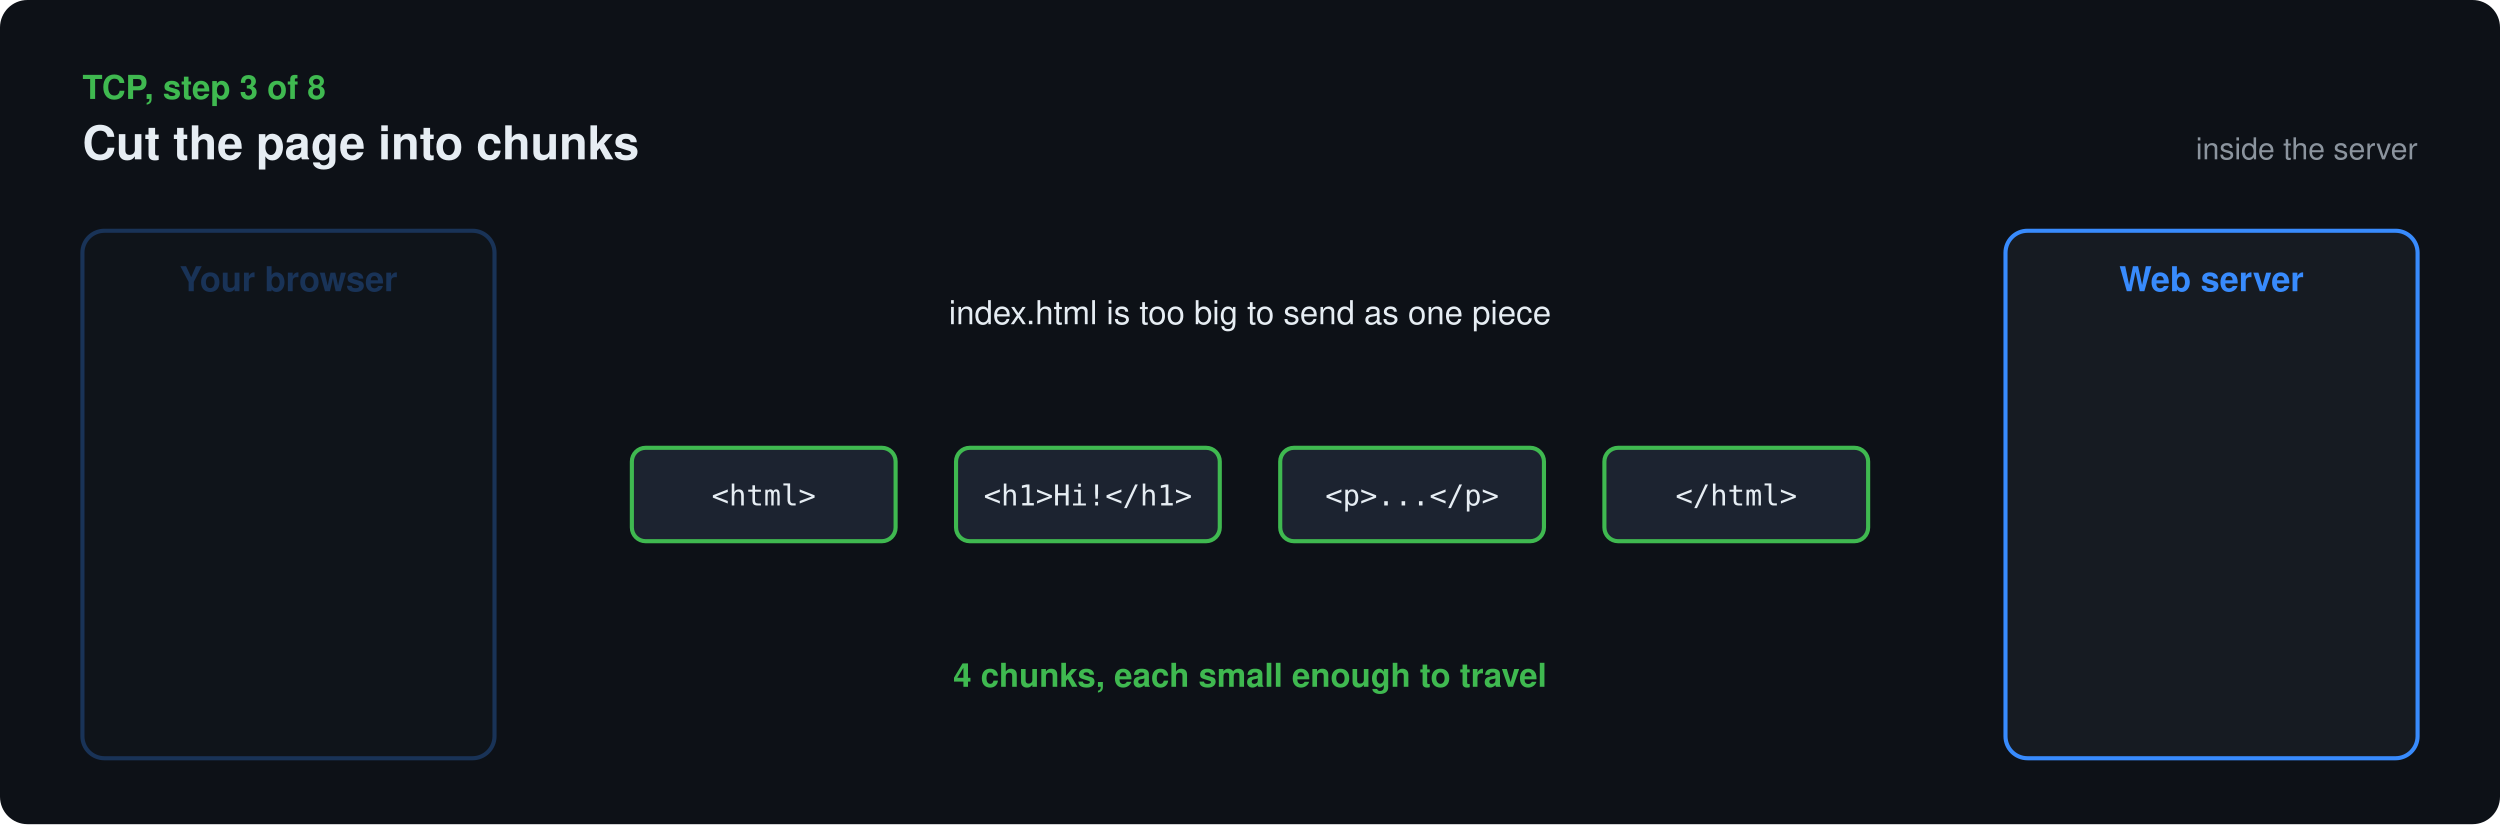
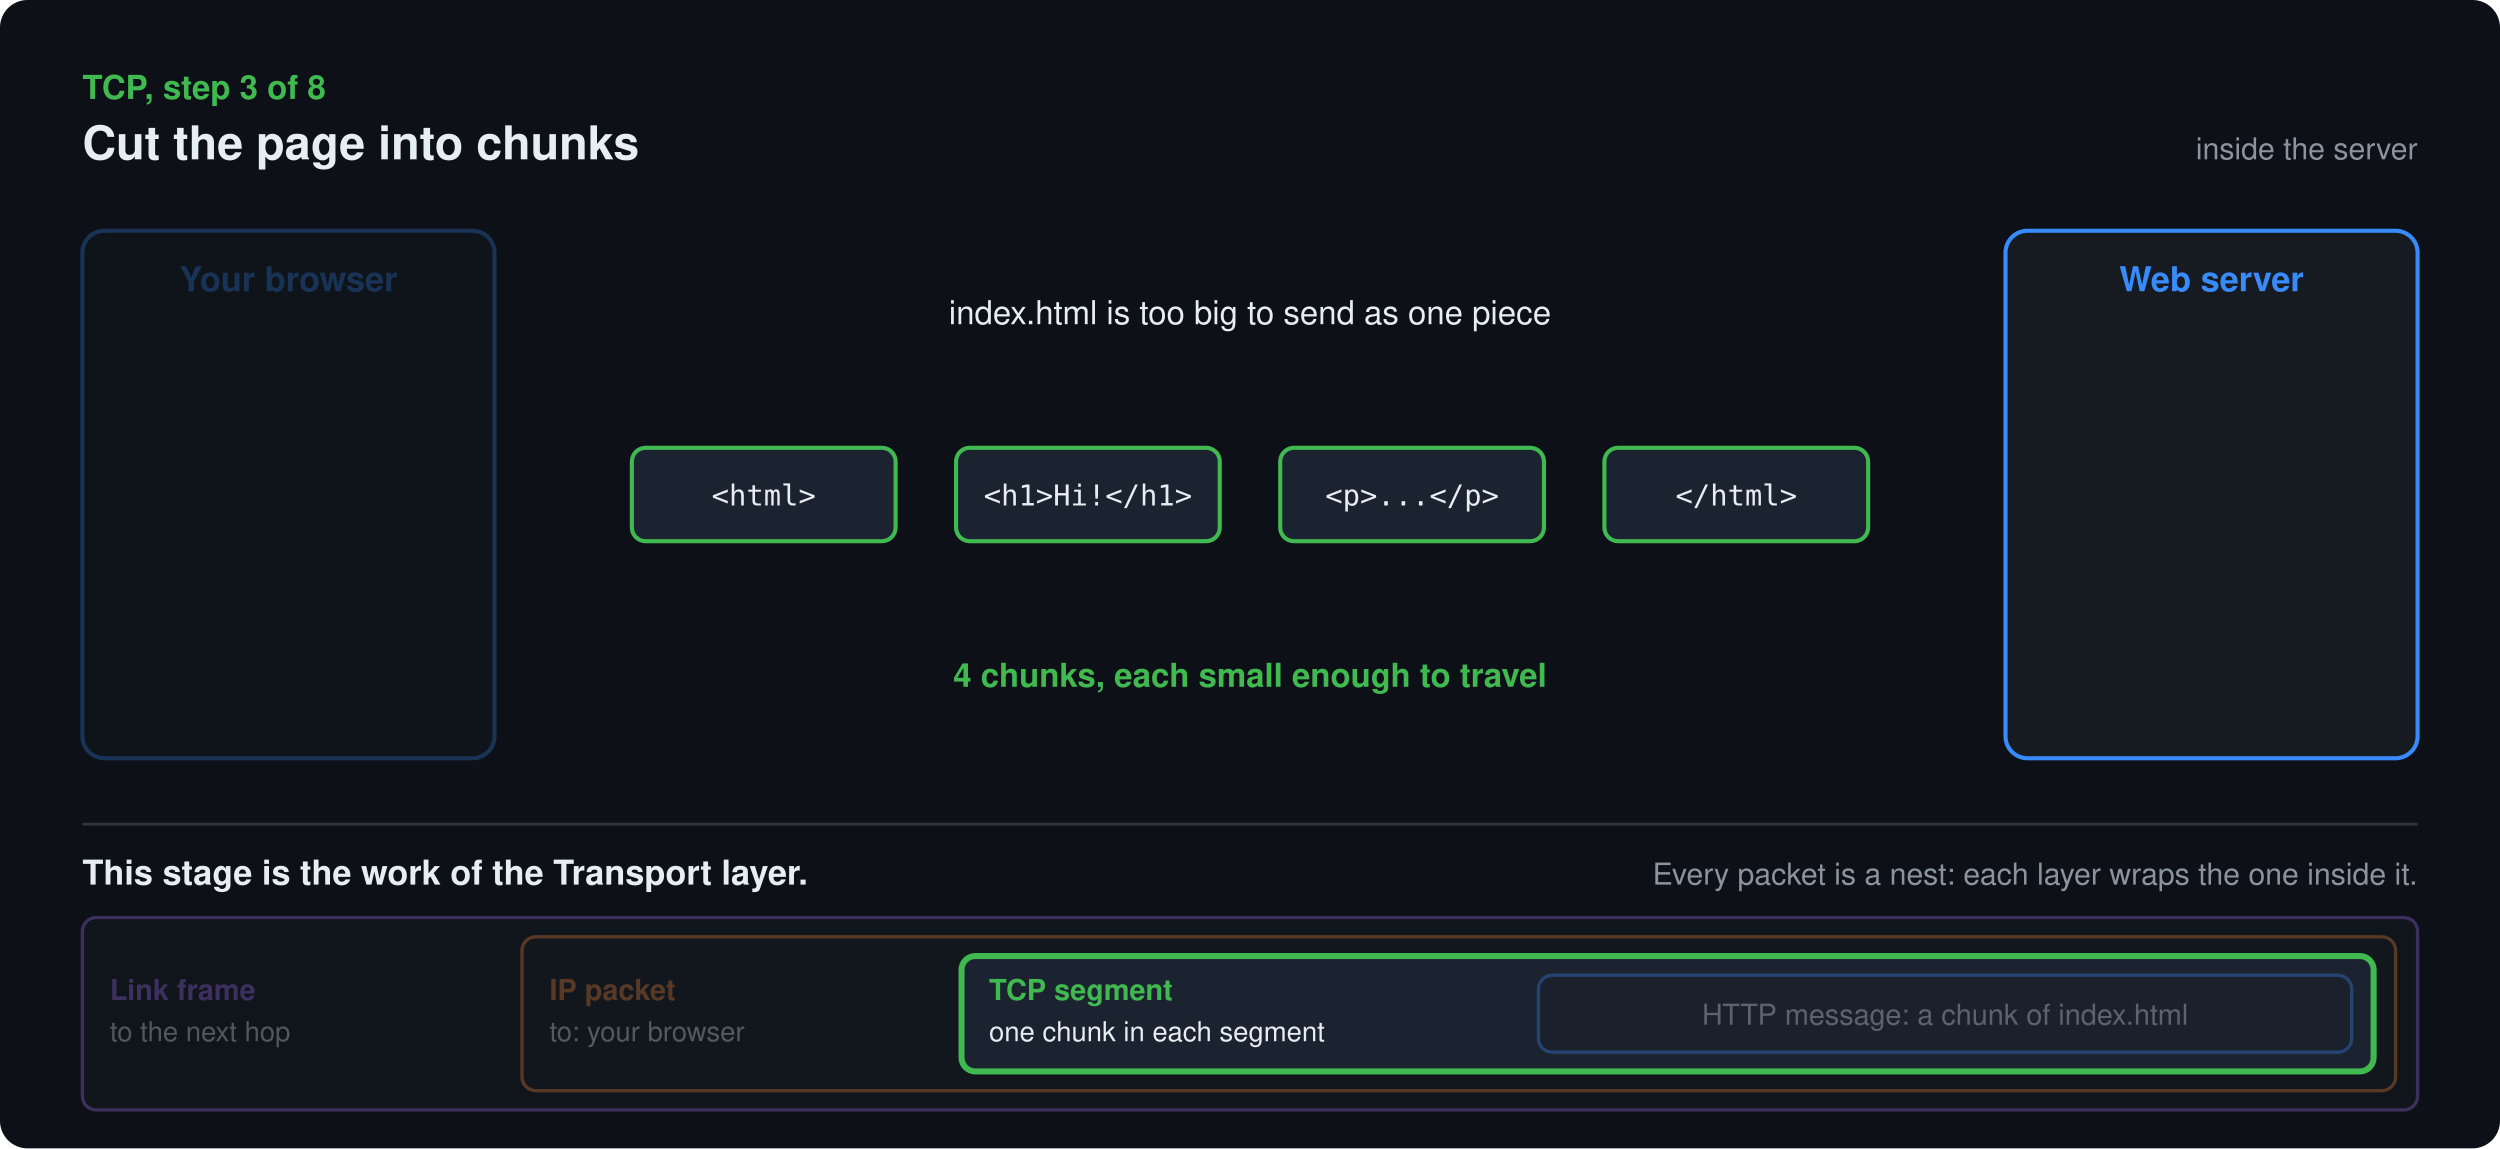
- <svg xmlns="http://www.w3.org/2000/svg" viewBox="0 0 910 300" width="910" height="300" font-family="-apple-system, 'Segoe UI', Helvetica, Arial, sans-serif" font-size="12">
+ <svg xmlns="http://www.w3.org/2000/svg" viewBox="0 0 910 418" width="910" height="418" font-family="-apple-system, 'Segoe UI', Helvetica, Arial, sans-serif" font-size="12">
  <style>@keyframes cut{0%,10%{opacity:0}12%,34%{opacity:1}36%,100%{opacity:0}} .cut{opacity:0;animation:cut 9s linear infinite} @keyframes s0{0%,36%{opacity:1;transform:translate(311.0px,180px)}36.5%{opacity:1;transform:translate(311.0px,180px)}58.0%{opacity:1;transform:translate(278.0px,180px)}59.5%,100%{opacity:1;transform:translate(278.0px,180px)}} .s0{opacity:1;transform:translate(278.0px,180px);animation:s0 9s linear infinite} @keyframes s1{0%,36%{opacity:1;transform:translate(407.0px,180px)}36.5%{opacity:1;transform:translate(407.0px,180px)}58.0%{opacity:1;transform:translate(396.0px,180px)}59.5%,100%{opacity:1;transform:translate(396.0px,180px)}} .s1{opacity:1;transform:translate(396.0px,180px);animation:s1 9s linear infinite} @keyframes s2{0%,36%{opacity:1;transform:translate(503.0px,180px)}36.5%{opacity:1;transform:translate(503.0px,180px)}58.0%{opacity:1;transform:translate(514.0px,180px)}59.5%,100%{opacity:1;transform:translate(514.0px,180px)}} .s2{opacity:1;transform:translate(514.0px,180px);animation:s2 9s linear infinite} @keyframes s3{0%,36%{opacity:1;transform:translate(599.0px,180px)}36.5%{opacity:1;transform:translate(599.0px,180px)}58.0%{opacity:1;transform:translate(632.0px,180px)}59.5%,100%{opacity:1;transform:translate(632.0px,180px)}} .s3{opacity:1;transform:translate(632.0px,180px);animation:s3 9s linear infinite} @keyframes done{0%,62%{opacity:0}64%,96%{opacity:1}100%{opacity:0}} .done{animation:done 9s linear infinite} @media (prefers-reduced-motion: reduce){*{animation:none!important}}</style>
  <defs>
    <marker id="m8b949e" viewBox="0 0 10 10" refX="9" refY="5" markerWidth="7" markerHeight="7" orient="auto-start-reverse">
      <path d="M0 0 L10 5 L0 10 z" fill="#8b949e" />
    </marker>
  </defs>
-   <rect width="910" height="300" rx="10" fill="#0d1117" />
+   <rect width="910" height="418" rx="10" fill="#0d1117" />
  <text x="30" y="36" fill="#3fb950" font-size="12" font-weight="700">TCP, step 3 of 8</text>
  <text x="30" y="58" fill="#e6edf3" font-size="17" font-weight="700">Cut the page into chunks</text>
  <text x="880" y="58" text-anchor="end" fill="#8b949e" font-size="11">inside the server</text>
  <g opacity=".28">
    <rect x="30" y="84" width="150" height="192" rx="8" fill="#161b22" stroke="#388bfd" stroke-width="1.5" />
    <text x="105" y="106" text-anchor="middle" fill="#388bfd" font-size="12.5" font-weight="700">Your browser</text>
  </g>
  <g>
    <rect x="730" y="84" width="150" height="192" rx="8" fill="#161b22" stroke="#388bfd" stroke-width="1.5" />
    <text x="805" y="106" text-anchor="middle" fill="#388bfd" font-size="12.5" font-weight="700">Web server</text>
  </g>
  <text x="455" y="118" text-anchor="middle" fill="#e6edf3" font-size="12">index.html is too big to send as one piece</text>
  <line x1="359" y1="146" x2="359" y2="214" stroke="#e3b341" stroke-width="2" stroke-dasharray="5 4" class="cut" />
  <line x1="455" y1="146" x2="455" y2="214" stroke="#e3b341" stroke-width="2" stroke-dasharray="5 4" class="cut" />
  <line x1="551" y1="146" x2="551" y2="214" stroke="#e3b341" stroke-width="2" stroke-dasharray="5 4" class="cut" />
  <g class="s0">
    <rect x="-48.0" y="-17.0" width="96" height="34" rx="5" fill="#1c2330" stroke="#3fb950" stroke-width="1.5" />
    <text x="0" y="4" text-anchor="middle" fill="#e6edf3" font-size="10.5" font-family="ui-monospace, SFMono-Regular, Menlo, Consolas, monospace">&lt;html&gt;</text>
  </g>
  <g class="s1">
    <rect x="-48.0" y="-17.0" width="96" height="34" rx="5" fill="#1c2330" stroke="#3fb950" stroke-width="1.5" />
    <text x="0" y="4" text-anchor="middle" fill="#e6edf3" font-size="10.5" font-family="ui-monospace, SFMono-Regular, Menlo, Consolas, monospace">&lt;h1&gt;Hi!&lt;/h1&gt;</text>
  </g>
  <g class="s2">
    <rect x="-48.0" y="-17.0" width="96" height="34" rx="5" fill="#1c2330" stroke="#3fb950" stroke-width="1.5" />
    <text x="0" y="4" text-anchor="middle" fill="#e6edf3" font-size="10.5" font-family="ui-monospace, SFMono-Regular, Menlo, Consolas, monospace">&lt;p&gt;...&lt;/p&gt;</text>
  </g>
  <g class="s3">
    <rect x="-48.0" y="-17.0" width="96" height="34" rx="5" fill="#1c2330" stroke="#3fb950" stroke-width="1.5" />
    <text x="0" y="4" text-anchor="middle" fill="#e6edf3" font-size="10.5" font-family="ui-monospace, SFMono-Regular, Menlo, Consolas, monospace">&lt;/html&gt;</text>
  </g>
  <text x="455" y="250" text-anchor="middle" fill="#3fb950" font-size="12" font-weight="700" class="done">4 chunks, each small enough to travel</text>
+   <line x1="30" y1="300" x2="880" y2="300" stroke="#30363d" stroke-width="1" />
+   <text x="30" y="322" fill="#e6edf3" font-size="12.5" font-weight="700">This stage is the work of the Transport layer.</text>
+   <text x="880" y="322" text-anchor="end" fill="#8b949e" font-size="11">Every packet is a nest: each layer wraps the one inside it.</text>
+   <g opacity="0.32">
+     <rect x="30" y="334" width="850" height="70" rx="5" fill="#161b22" stroke="#a371f7" stroke-width="1.2" />
+     <text x="40" y="364" fill="#a371f7" font-size="10.5" font-weight="700">Link frame</text>
+     <text x="40" y="379" fill="#e6edf3" font-size="10">to the next hop</text>
+   </g>
+   <g opacity="0.32">
+     <rect x="190" y="341" width="682" height="56" rx="5" fill="#161b22" stroke="#f0883e" stroke-width="1.2" />
+     <text x="200" y="364" fill="#f0883e" font-size="10.5" font-weight="700">IP packet</text>
+     <text x="200" y="379" fill="#e6edf3" font-size="10">to: your browser</text>
+   </g>
+   <g opacity="1">
+     <rect x="350" y="348" width="514" height="42" rx="5" fill="#1c2330" stroke="#3fb950" stroke-width="2.2" />
+     <text x="360" y="364" fill="#3fb950" font-size="10.5" font-weight="700">TCP segment</text>
+     <text x="360" y="379" fill="#e6edf3" font-size="10">one chunk in each segment</text>
+   </g>
+   <g opacity="0.32">
+     <rect x="560" y="355" width="296" height="28" rx="5" fill="#161b22" stroke="#388bfd" stroke-width="1.2" />
+     <text x="708.0" y="373" text-anchor="middle" fill="#e6edf3" font-size="10.5">HTTP message: a chunk of index.html</text>
+   </g>
</svg>
